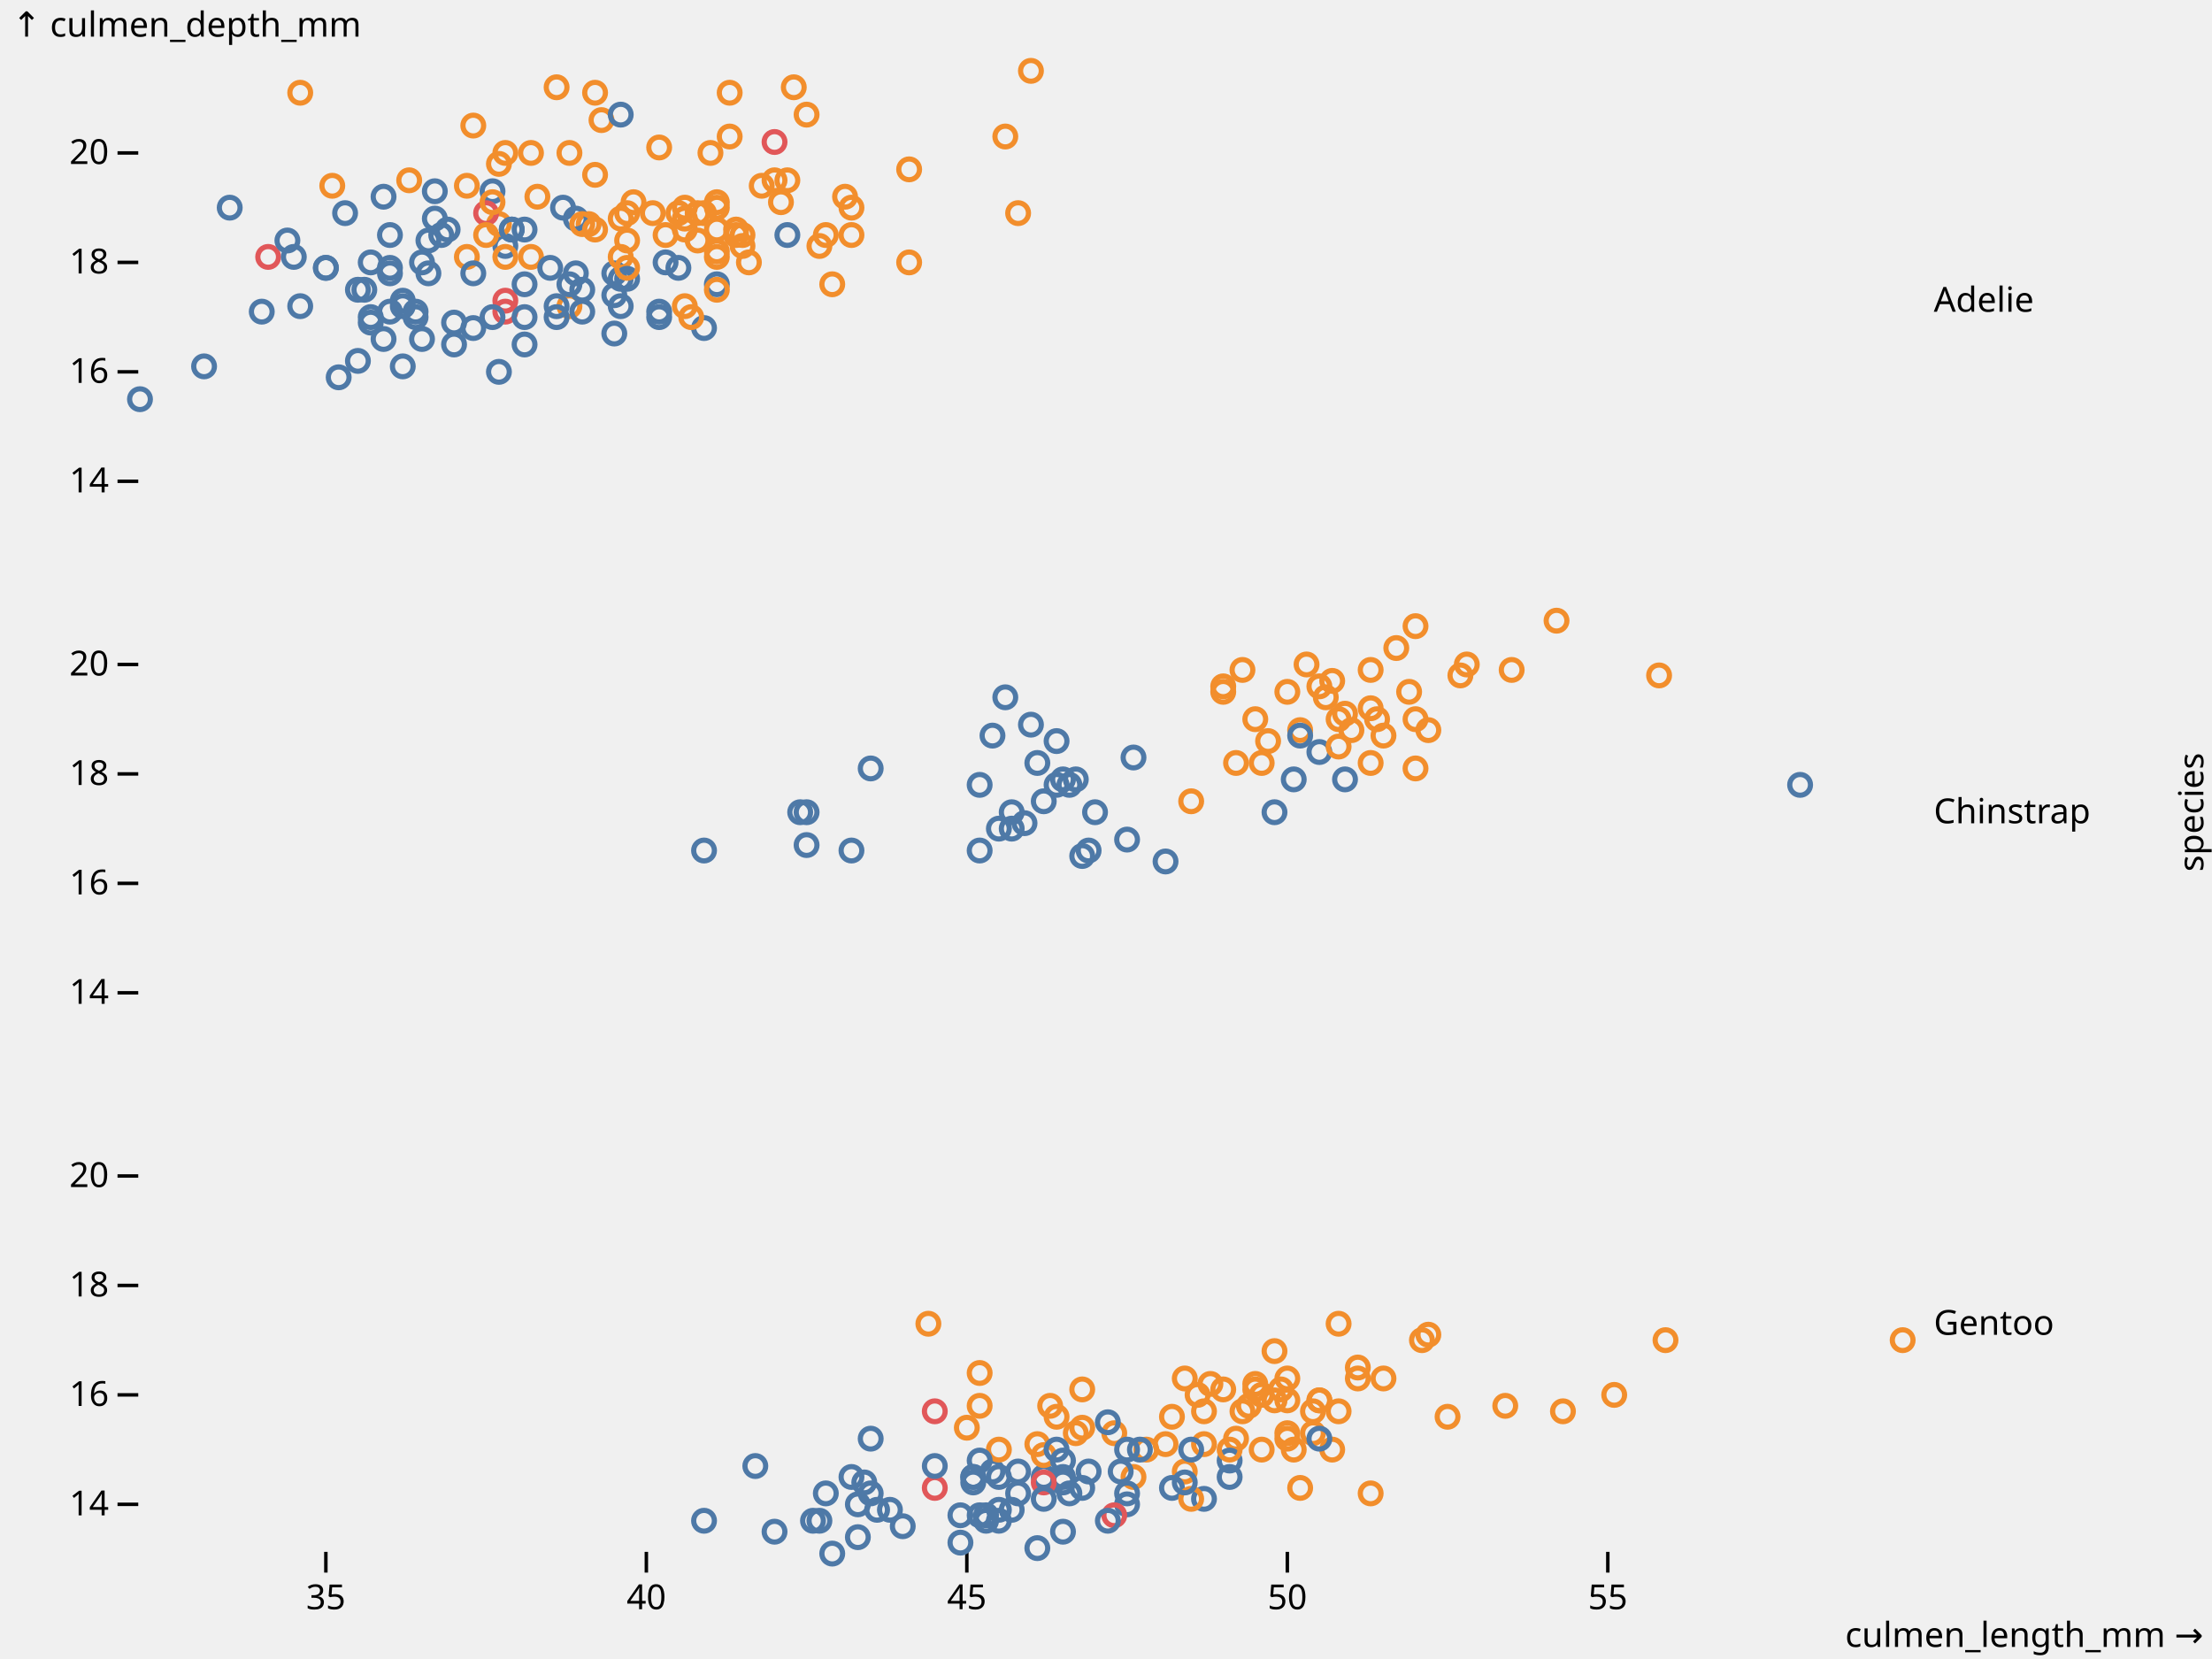
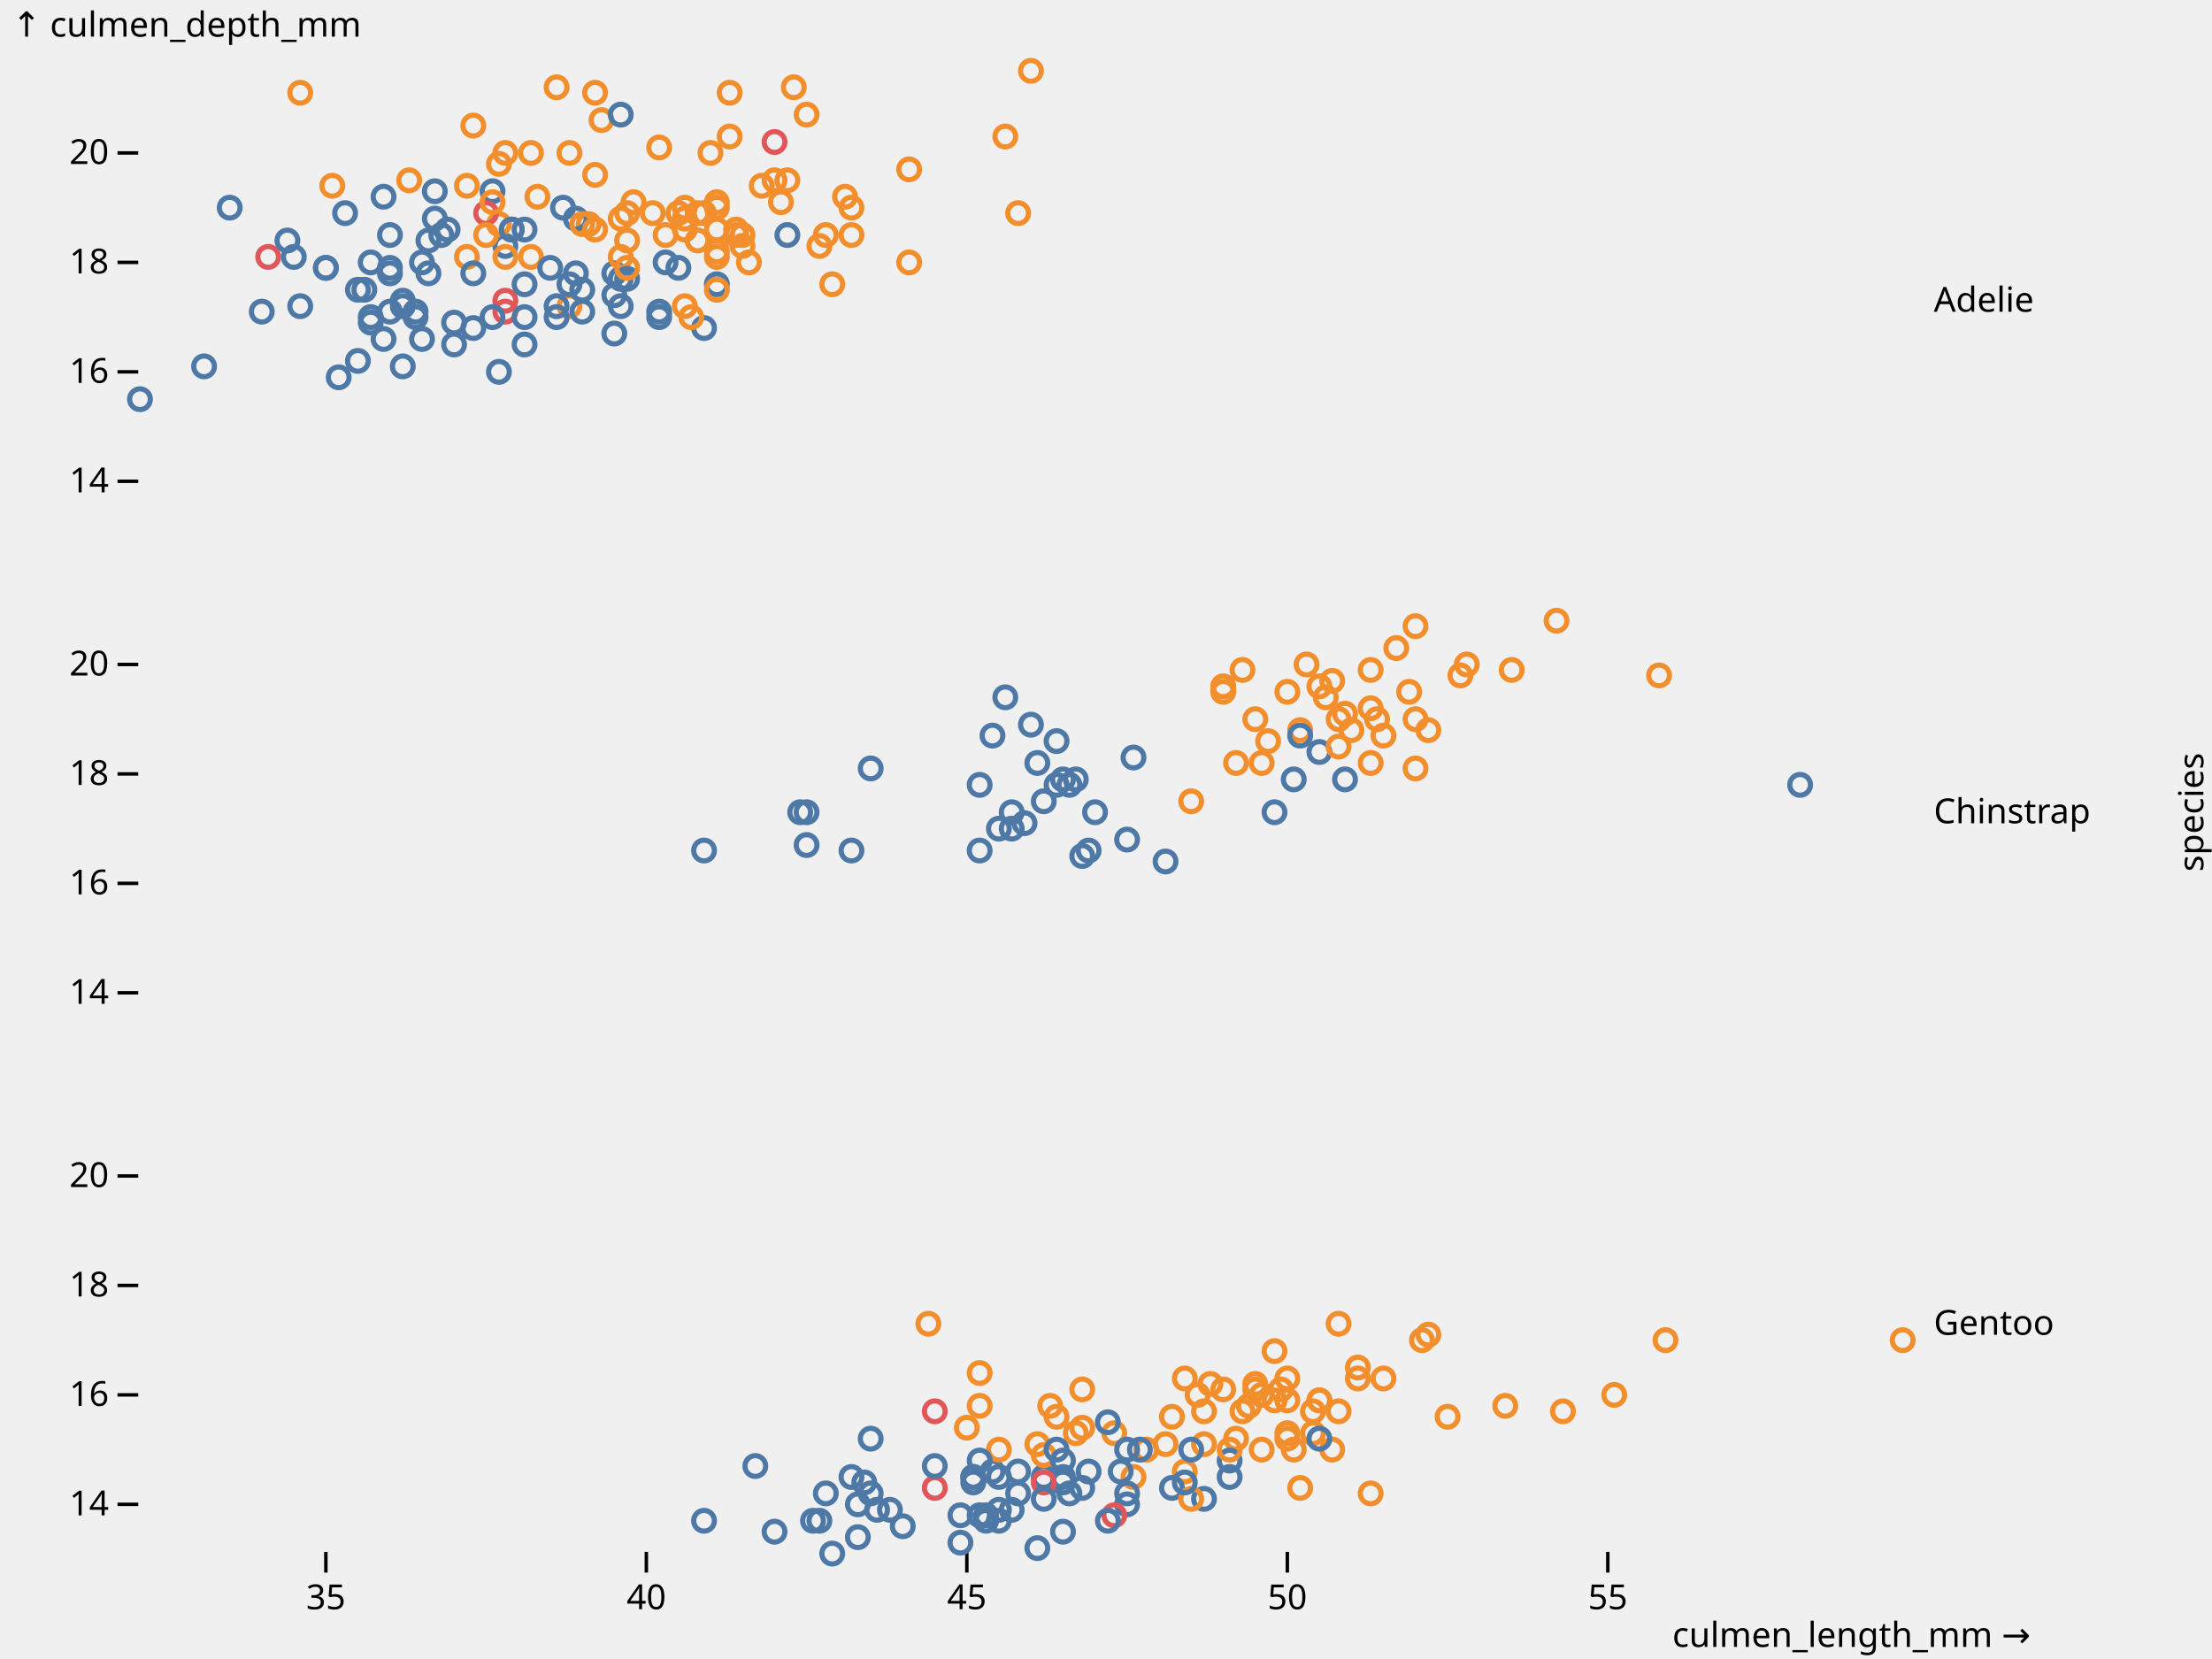
<svg xmlns="http://www.w3.org/2000/svg" class="plot" fill="currentColor" font-family="system-ui, sans-serif" font-size="10" text-anchor="middle" width="640" height="480" viewBox="0 0 640 480">
  <style>
    .plot {
      display: block;
      background: white;
      height: auto;
      height: intrinsic;
      max-width: 100%;
    }

    .plot text,
    .plot tspan {
      white-space: pre;
    }
  </style>
  <g aria-label="fy-axis tick label" transform="translate(9.5,0.5)">
    <g text-anchor="start" transform="translate(0,0)">
      <text y="0.32em" transform="translate(550,86.5)">Adelie</text>
    </g>
    <g text-anchor="start" transform="translate(0,148)">
      <text y="0.32em" transform="translate(550,86.5)">Chinstrap</text>
    </g>
    <g text-anchor="start" transform="translate(0,296)">
      <text y="0.32em" transform="translate(550,86.5)">Gentoo</text>
    </g>
  </g>
  <g aria-label="fy-axis label" transform="translate(87.5,0.5)">
    <text transform="translate(550,234.5) rotate(-90)">species</text>
  </g>
  <g aria-label="y-axis tick" transform="translate(0,0.5)">
    <g fill="none" stroke="currentColor" transform="translate(0,0)">
      <path transform="translate(40,138.75)" d="M0,0L-6,0" />
      <path transform="translate(40,107.0833)" d="M0,0L-6,0" />
      <path transform="translate(40,75.41667)" d="M0,0L-6,0" />
      <path transform="translate(40,43.75)" d="M0,0L-6,0" />
    </g>
    <g fill="none" stroke="currentColor" transform="translate(0,148)">
      <path transform="translate(40,138.75)" d="M0,0L-6,0" />
      <path transform="translate(40,107.0833)" d="M0,0L-6,0" />
      <path transform="translate(40,75.41667)" d="M0,0L-6,0" />
      <path transform="translate(40,43.75)" d="M0,0L-6,0" />
    </g>
    <g fill="none" stroke="currentColor" transform="translate(0,296)">
      <path transform="translate(40,138.75)" d="M0,0L-6,0" />
      <path transform="translate(40,107.0833)" d="M0,0L-6,0" />
      <path transform="translate(40,75.41667)" d="M0,0L-6,0" />
      <path transform="translate(40,43.75)" d="M0,0L-6,0" />
    </g>
  </g>
  <g aria-label="y-axis tick label" transform="translate(-8.5,0.5)">
    <g text-anchor="end" font-variant="tabular-nums" transform="translate(0,0)">
      <text y="0.32em" transform="translate(40,138.75)">14</text>
      <text y="0.32em" transform="translate(40,107.0833)">16</text>
      <text y="0.32em" transform="translate(40,75.41667)">18</text>
      <text y="0.32em" transform="translate(40,43.75)">20</text>
    </g>
    <g text-anchor="end" font-variant="tabular-nums" transform="translate(0,148)">
      <text y="0.32em" transform="translate(40,138.75)">14</text>
      <text y="0.32em" transform="translate(40,107.0833)">16</text>
      <text y="0.32em" transform="translate(40,75.41667)">18</text>
      <text y="0.32em" transform="translate(40,43.75)">20</text>
    </g>
    <g text-anchor="end" font-variant="tabular-nums" transform="translate(0,296)">
      <text y="0.32em" transform="translate(40,138.75)">14</text>
      <text y="0.32em" transform="translate(40,107.0833)">16</text>
      <text y="0.32em" transform="translate(40,75.41667)">18</text>
      <text y="0.32em" transform="translate(40,43.75)">20</text>
    </g>
  </g>
  <g aria-label="y-axis label" text-anchor="start" transform="translate(-36.5,-16.5)">
    <text y="0.71em" transform="translate(40,20)">↑ culmen_depth_mm</text>
  </g>
  <g aria-label="x-axis tick" transform="translate(0.5,0)">
    <g fill="none" stroke="currentColor" transform="translate(0,296)">
      <path transform="translate(93.78182,153)" d="M0,0L0,6" />
      <path transform="translate(186.5091,153)" d="M0,0L0,6" />
      <path transform="translate(279.2364,153)" d="M0,0L0,6" />
      <path transform="translate(371.9636,153)" d="M0,0L0,6" />
      <path transform="translate(464.6909,153)" d="M0,0L0,6" />
    </g>
  </g>
  <g aria-label="x-axis tick label" transform="translate(0.5,9.5)">
    <g font-variant="tabular-nums" transform="translate(0,296)">
      <text y="0.71em" transform="translate(93.78182,153)">35</text>
      <text y="0.71em" transform="translate(186.5091,153)">40</text>
      <text y="0.71em" transform="translate(279.2364,153)">45</text>
      <text y="0.71em" transform="translate(371.9636,153)">50</text>
      <text y="0.71em" transform="translate(464.6909,153)">55</text>
    </g>
  </g>
-   <g aria-label="x-axis label" text-anchor="end" transform="translate(87.5,27.5)">
+   <g aria-label="x-axis label" text-anchor="end" transform="translate(37.5,27.5)">
    <text transform="translate(550,449)">culmen_length_mm →</text>
  </g>
  <g aria-label="dot" transform="translate(0.5,0.5)">
    <g fill="none" stroke-width="1.5" transform="translate(0,0)">
      <circle cx="169.818" cy="64.333" r="3" stroke="#f28e2c" />
      <circle cx="177.236" cy="84.917" r="3" stroke="#4e79a7" />
      <circle cx="192.073" cy="75.417" r="3" stroke="#4e79a7" />
      <circle cx="125.309" cy="54.833" r="3" stroke="#4e79a7" />
      <circle cx="173.527" cy="34.25" r="3" stroke="#f28e2c" />
      <circle cx="166.109" cy="78.583" r="3" stroke="#4e79a7" />
      <circle cx="171.673" cy="50.083" r="3" stroke="#f28e2c" />
      <circle cx="77.091" cy="73.833" r="3" stroke="#e15759" />
      <circle cx="223.6" cy="40.583" r="3" stroke="#e15759" />
      <circle cx="145.709" cy="89.667" r="3" stroke="#e15759" />
      <circle cx="145.709" cy="86.5" r="3" stroke="#e15759" />
      <circle cx="206.909" cy="81.75" r="3" stroke="#4e79a7" />
      <circle cx="160.545" cy="24.75" r="3" stroke="#f28e2c" />
      <circle cx="86.364" cy="26.333" r="3" stroke="#f28e2c" />
      <circle cx="123.455" cy="78.583" r="3" stroke="#4e79a7" />
      <circle cx="162.4" cy="59.583" r="3" stroke="#4e79a7" />
      <circle cx="232.873" cy="32.667" r="3" stroke="#f28e2c" />
      <circle cx="82.655" cy="69.083" r="3" stroke="#4e79a7" />
      <circle cx="297.782" cy="20" r="3" stroke="#f28e2c" />
      <circle cx="145.709" cy="70.667" r="3" stroke="#4e79a7" />
      <circle cx="143.855" cy="64.333" r="3" stroke="#f28e2c" />
      <circle cx="110.473" cy="56.417" r="3" stroke="#4e79a7" />
      <circle cx="153.127" cy="73.833" r="3" stroke="#f28e2c" />
      <circle cx="164.255" cy="88.083" r="3" stroke="#f28e2c" />
      <circle cx="99.345" cy="61.167" r="3" stroke="#4e79a7" />
      <circle cx="197.636" cy="65.917" r="3" stroke="#f28e2c" />
      <circle cx="195.782" cy="77" r="3" stroke="#4e79a7" />
      <circle cx="147.564" cy="65.917" r="3" stroke="#4e79a7" />
      <circle cx="195.782" cy="61.167" r="3" stroke="#f28e2c" />
      <circle cx="177.236" cy="96" r="3" stroke="#4e79a7" />
      <circle cx="134.582" cy="73.833" r="3" stroke="#f28e2c" />
      <circle cx="177.236" cy="78.583" r="3" stroke="#4e79a7" />
      <circle cx="203.2" cy="61.167" r="3" stroke="#f28e2c" />
      <circle cx="119.745" cy="91.25" r="3" stroke="#4e79a7" />
      <circle cx="171.673" cy="26.333" r="3" stroke="#f28e2c" />
      <circle cx="164.255" cy="43.75" r="3" stroke="#f28e2c" />
      <circle cx="227.309" cy="67.5" r="3" stroke="#4e79a7" />
      <circle cx="142" cy="54.833" r="3" stroke="#4e79a7" />
      <circle cx="182.8" cy="58" r="3" stroke="#f28e2c" />
      <circle cx="121.6" cy="75.417" r="3" stroke="#4e79a7" />
      <circle cx="201.345" cy="69.083" r="3" stroke="#f28e2c" />
      <circle cx="112.327" cy="67.5" r="3" stroke="#4e79a7" />
      <circle cx="262.545" cy="48.5" r="3" stroke="#f28e2c" />
      <circle cx="130.873" cy="92.833" r="3" stroke="#4e79a7" />
      <circle cx="179.091" cy="62.75" r="3" stroke="#f28e2c" />
      <circle cx="206.909" cy="59.583" r="3" stroke="#f28e2c" />
      <circle cx="140.145" cy="61.167" r="3" stroke="#e15759" />
      <circle cx="112.327" cy="77" r="3" stroke="#4e79a7" />
      <circle cx="229.164" cy="24.75" r="3" stroke="#f28e2c" />
      <circle cx="179.091" cy="80.167" r="3" stroke="#4e79a7" />
      <circle cx="188.364" cy="61.167" r="3" stroke="#f28e2c" />
      <circle cx="93.782" cy="77" r="3" stroke="#4e79a7" />
      <circle cx="223.6" cy="51.667" r="3" stroke="#f28e2c" />
      <circle cx="84.509" cy="73.833" r="3" stroke="#4e79a7" />
      <circle cx="212.473" cy="65.917" r="3" stroke="#f28e2c" />
      <circle cx="167.964" cy="83.333" r="3" stroke="#4e79a7" />
      <circle cx="197.636" cy="62.75" r="3" stroke="#f28e2c" />
      <circle cx="121.6" cy="97.583" r="3" stroke="#4e79a7" />
      <circle cx="142" cy="58" r="3" stroke="#f28e2c" />
      <circle cx="106.764" cy="92.833" r="3" stroke="#4e79a7" />
      <circle cx="210.618" cy="26.333" r="3" stroke="#f28e2c" />
      <circle cx="142" cy="91.25" r="3" stroke="#4e79a7" />
      <circle cx="206.909" cy="72.25" r="3" stroke="#f28e2c" />
      <circle cx="119.745" cy="89.667" r="3" stroke="#4e79a7" />
      <circle cx="216.182" cy="75.417" r="3" stroke="#f28e2c" />
      <circle cx="103.055" cy="103.917" r="3" stroke="#4e79a7" />
      <circle cx="206.909" cy="58" r="3" stroke="#f28e2c" />
      <circle cx="110.473" cy="97.583" r="3" stroke="#4e79a7" />
      <circle cx="219.891" cy="53.25" r="3" stroke="#f28e2c" />
      <circle cx="65.964" cy="59.583" r="3" stroke="#4e79a7" />
      <circle cx="180.945" cy="69.083" r="3" stroke="#f28e2c" />
      <circle cx="179.091" cy="88.083" r="3" stroke="#4e79a7" />
      <circle cx="294.073" cy="61.167" r="3" stroke="#f28e2c" />
      <circle cx="103.055" cy="83.333" r="3" stroke="#4e79a7" />
      <circle cx="238.436" cy="67.5" r="3" stroke="#f28e2c" />
      <circle cx="203.2" cy="94.417" r="3" stroke="#4e79a7" />
      <circle cx="134.582" cy="53.25" r="3" stroke="#f28e2c" />
      <circle cx="116.036" cy="105.5" r="3" stroke="#4e79a7" />
      <circle cx="225.455" cy="58" r="3" stroke="#f28e2c" />
      <circle cx="86.364" cy="88.083" r="3" stroke="#4e79a7" />
      <circle cx="240.291" cy="81.75" r="3" stroke="#f28e2c" />
      <circle cx="125.309" cy="62.75" r="3" stroke="#4e79a7" />
      <circle cx="95.636" cy="53.25" r="3" stroke="#f28e2c" />
      <circle cx="136.436" cy="78.583" r="3" stroke="#4e79a7" />
      <circle cx="210.618" cy="39" r="3" stroke="#f28e2c" />
      <circle cx="117.891" cy="51.667" r="3" stroke="#f28e2c" />
      <circle cx="129.018" cy="65.917" r="3" stroke="#4e79a7" />
      <circle cx="154.982" cy="56.417" r="3" stroke="#f28e2c" />
      <circle cx="166.109" cy="62.75" r="3" stroke="#4e79a7" />
      <circle cx="106.764" cy="75.417" r="3" stroke="#4e79a7" />
      <circle cx="206.909" cy="73.833" r="3" stroke="#f28e2c" />
      <circle cx="75.236" cy="89.667" r="3" stroke="#4e79a7" />
      <circle cx="179.091" cy="73.833" r="3" stroke="#f28e2c" />
      <circle cx="116.036" cy="86.5" r="3" stroke="#4e79a7" />
      <circle cx="201.345" cy="61.167" r="3" stroke="#f28e2c" />
      <circle cx="151.273" cy="65.917" r="3" stroke="#4e79a7" />
      <circle cx="192.073" cy="67.5" r="3" stroke="#f28e2c" />
      <circle cx="58.545" cy="105.5" r="3" stroke="#4e79a7" />
      <circle cx="245.855" cy="67.5" r="3" stroke="#f28e2c" />
      <circle cx="93.782" cy="77" r="3" stroke="#4e79a7" />
      <circle cx="205.055" cy="43.75" r="3" stroke="#f28e2c" />
      <circle cx="143.855" cy="107.083" r="3" stroke="#4e79a7" />
      <circle cx="145.709" cy="43.75" r="3" stroke="#f28e2c" />
      <circle cx="147.564" cy="65.917" r="3" stroke="#4e79a7" />
      <circle cx="180.945" cy="61.167" r="3" stroke="#f28e2c" />
      <circle cx="160.545" cy="88.083" r="3" stroke="#4e79a7" />
      <circle cx="153.127" cy="43.75" r="3" stroke="#f28e2c" />
      <circle cx="151.273" cy="91.25" r="3" stroke="#4e79a7" />
      <circle cx="245.855" cy="59.583" r="3" stroke="#f28e2c" />
      <circle cx="151.273" cy="99.167" r="3" stroke="#4e79a7" />
      <circle cx="290.364" cy="39" r="3" stroke="#f28e2c" />
      <circle cx="180.945" cy="80.167" r="3" stroke="#4e79a7" />
      <circle cx="227.309" cy="51.667" r="3" stroke="#f28e2c" />
      <circle cx="179.091" cy="32.667" r="3" stroke="#4e79a7" />
      <circle cx="236.582" cy="70.667" r="3" stroke="#f28e2c" />
      <circle cx="160.545" cy="91.25" r="3" stroke="#4e79a7" />
      <circle cx="136.436" cy="35.833" r="3" stroke="#f28e2c" />
      <circle cx="106.764" cy="91.25" r="3" stroke="#4e79a7" />
      <circle cx="206.909" cy="65.917" r="3" stroke="#f28e2c" />
      <circle cx="116.036" cy="88.083" r="3" stroke="#4e79a7" />
      <circle cx="143.855" cy="46.917" r="3" stroke="#f28e2c" />
      <circle cx="190.218" cy="91.25" r="3" stroke="#4e79a7" />
      <circle cx="212.473" cy="67.5" r="3" stroke="#f28e2c" />
      <circle cx="97.491" cy="108.667" r="3" stroke="#4e79a7" />
      <circle cx="197.636" cy="59.583" r="3" stroke="#f28e2c" />
      <circle cx="164.255" cy="81.75" r="3" stroke="#4e79a7" />
      <circle cx="214.327" cy="70.667" r="3" stroke="#f28e2c" />
      <circle cx="167.964" cy="89.667" r="3" stroke="#4e79a7" />
      <circle cx="262.545" cy="75.417" r="3" stroke="#f28e2c" />
      <circle cx="158.691" cy="77" r="3" stroke="#4e79a7" />
      <circle cx="244" cy="56.417" r="3" stroke="#f28e2c" />
      <circle cx="127.164" cy="67.5" r="3" stroke="#4e79a7" />
      <circle cx="140.145" cy="67.5" r="3" stroke="#f28e2c" />
      <circle cx="151.273" cy="81.75" r="3" stroke="#4e79a7" />
      <circle cx="206.909" cy="83.333" r="3" stroke="#f28e2c" />
      <circle cx="104.909" cy="83.333" r="3" stroke="#4e79a7" />
      <circle cx="190.218" cy="42.167" r="3" stroke="#f28e2c" />
      <circle cx="130.873" cy="99.167" r="3" stroke="#4e79a7" />
      <circle cx="180.945" cy="77" r="3" stroke="#f28e2c" />
      <circle cx="190.218" cy="89.667" r="3" stroke="#4e79a7" />
      <circle cx="197.636" cy="88.083" r="3" stroke="#f28e2c" />
      <circle cx="40" cy="115" r="3" stroke="#4e79a7" />
      <circle cx="199.491" cy="91.25" r="3" stroke="#f28e2c" />
      <circle cx="136.436" cy="94.417" r="3" stroke="#4e79a7" />
      <circle cx="167.964" cy="64.333" r="3" stroke="#f28e2c" />
      <circle cx="171.673" cy="65.917" r="3" stroke="#f28e2c" />
      <circle cx="123.455" cy="69.083" r="3" stroke="#4e79a7" />
      <circle cx="112.327" cy="78.583" r="3" stroke="#4e79a7" />
      <circle cx="145.709" cy="73.833" r="3" stroke="#f28e2c" />
      <circle cx="112.327" cy="89.667" r="3" stroke="#4e79a7" />
      <circle cx="214.327" cy="67.5" r="3" stroke="#f28e2c" />
    </g>
    <g fill="none" stroke-width="1.5" transform="translate(0,148)">
      <circle cx="307.055" cy="77" r="3" stroke="#4e79a7" />
      <circle cx="371.964" cy="51.667" r="3" stroke="#f28e2c" />
      <circle cx="396.073" cy="56.417" r="3" stroke="#f28e2c" />
      <circle cx="286.655" cy="64.333" r="3" stroke="#4e79a7" />
      <circle cx="422.036" cy="46.917" r="3" stroke="#f28e2c" />
      <circle cx="282.945" cy="78.583" r="3" stroke="#4e79a7" />
      <circle cx="299.636" cy="72.25" r="3" stroke="#4e79a7" />
      <circle cx="396.073" cy="72.25" r="3" stroke="#f28e2c" />
      <circle cx="297.782" cy="61.167" r="3" stroke="#4e79a7" />
      <circle cx="396.073" cy="45.333" r="3" stroke="#f28e2c" />
      <circle cx="308.909" cy="78.583" r="3" stroke="#4e79a7" />
      <circle cx="403.491" cy="39" r="3" stroke="#f28e2c" />
      <circle cx="316.327" cy="86.5" r="3" stroke="#4e79a7" />
      <circle cx="409.055" cy="73.833" r="3" stroke="#f28e2c" />
      <circle cx="295.927" cy="89.667" r="3" stroke="#4e79a7" />
      <circle cx="381.236" cy="50.083" r="3" stroke="#f28e2c" />
      <circle cx="377.527" cy="43.75" r="3" stroke="#f28e2c" />
      <circle cx="520.327" cy="78.583" r="3" stroke="#4e79a7" />
      <circle cx="305.2" cy="65.917" r="3" stroke="#4e79a7" />
      <circle cx="357.127" cy="72.25" r="3" stroke="#f28e2c" />
      <circle cx="231.018" cy="86.5" r="3" stroke="#4e79a7" />
      <circle cx="344.145" cy="83.333" r="3" stroke="#f28e2c" />
      <circle cx="245.855" cy="97.583" r="3" stroke="#4e79a7" />
      <circle cx="383.091" cy="53.25" r="3" stroke="#f28e2c" />
      <circle cx="310.764" cy="77" r="3" stroke="#4e79a7" />
      <circle cx="409.055" cy="59.583" r="3" stroke="#f28e2c" />
      <circle cx="381.236" cy="69.083" r="3" stroke="#4e79a7" />
      <circle cx="362.691" cy="59.583" r="3" stroke="#f28e2c" />
      <circle cx="305.2" cy="78.583" r="3" stroke="#4e79a7" />
      <circle cx="423.891" cy="43.75" r="3" stroke="#f28e2c" />
      <circle cx="203.2" cy="97.583" r="3" stroke="#4e79a7" />
      <circle cx="449.855" cy="31.083" r="3" stroke="#f28e2c" />
      <circle cx="232.873" cy="96" r="3" stroke="#4e79a7" />
      <circle cx="390.509" cy="62.75" r="3" stroke="#f28e2c" />
      <circle cx="366.4" cy="65.917" r="3" stroke="#f28e2c" />
      <circle cx="325.6" cy="94.417" r="3" stroke="#4e79a7" />
      <circle cx="327.455" cy="70.667" r="3" stroke="#4e79a7" />
      <circle cx="409.055" cy="32.667" r="3" stroke="#f28e2c" />
      <circle cx="314.473" cy="97.583" r="3" stroke="#4e79a7" />
      <circle cx="436.873" cy="45.333" r="3" stroke="#f28e2c" />
      <circle cx="353.418" cy="51.667" r="3" stroke="#f28e2c" />
      <circle cx="301.491" cy="83.333" r="3" stroke="#4e79a7" />
      <circle cx="388.655" cy="58" r="3" stroke="#f28e2c" />
      <circle cx="288.509" cy="91.25" r="3" stroke="#4e79a7" />
      <circle cx="388.655" cy="77" r="3" stroke="#4e79a7" />
      <circle cx="386.8" cy="67.5" r="3" stroke="#f28e2c" />
      <circle cx="373.818" cy="77" r="3" stroke="#4e79a7" />
      <circle cx="353.418" cy="50.083" r="3" stroke="#f28e2c" />
      <circle cx="399.782" cy="64.333" r="3" stroke="#f28e2c" />
      <circle cx="368.255" cy="86.5" r="3" stroke="#4e79a7" />
      <circle cx="336.727" cy="100.75" r="3" stroke="#4e79a7" />
      <circle cx="397.927" cy="59.583" r="3" stroke="#f28e2c" />
      <circle cx="292.218" cy="86.5" r="3" stroke="#4e79a7" />
      <circle cx="384.945" cy="48.5" r="3" stroke="#f28e2c" />
      <circle cx="232.873" cy="86.5" r="3" stroke="#4e79a7" />
      <circle cx="412.764" cy="62.75" r="3" stroke="#f28e2c" />
      <circle cx="282.945" cy="97.583" r="3" stroke="#4e79a7" />
      <circle cx="358.982" cy="45.333" r="3" stroke="#f28e2c" />
      <circle cx="375.673" cy="62.75" r="3" stroke="#f28e2c" />
      <circle cx="290.364" cy="53.25" r="3" stroke="#4e79a7" />
      <circle cx="407.2" cy="51.667" r="3" stroke="#f28e2c" />
      <circle cx="312.618" cy="99.167" r="3" stroke="#4e79a7" />
      <circle cx="292.218" cy="91.25" r="3" stroke="#4e79a7" />
      <circle cx="479.527" cy="46.917" r="3" stroke="#f28e2c" />
      <circle cx="251.418" cy="73.833" r="3" stroke="#4e79a7" />
      <circle cx="364.545" cy="72.25" r="3" stroke="#f28e2c" />
      <circle cx="386.8" cy="59.583" r="3" stroke="#f28e2c" />
      <circle cx="375.673" cy="64.333" r="3" stroke="#4e79a7" />
    </g>
    <g fill="none" stroke-width="1.5" transform="translate(0,296)">
      <circle cx="299.636" cy="151.417" r="3" stroke="#4e79a7" />
      <circle cx="371.964" cy="102.333" r="3" stroke="#f28e2c" />
      <circle cx="347.855" cy="137.167" r="3" stroke="#4e79a7" />
      <circle cx="371.964" cy="119.75" r="3" stroke="#f28e2c" />
      <circle cx="327.455" cy="130.833" r="3" stroke="#f28e2c" />
      <circle cx="307.055" cy="146.667" r="3" stroke="#4e79a7" />
      <circle cx="286.655" cy="129.25" r="3" stroke="#4e79a7" />
      <circle cx="310.764" cy="118.167" r="3" stroke="#f28e2c" />
      <circle cx="247.709" cy="148.25" r="3" stroke="#4e79a7" />
      <circle cx="312.618" cy="116.583" r="3" stroke="#f28e2c" />
      <circle cx="203.2" cy="143.5" r="3" stroke="#4e79a7" />
      <circle cx="353.418" cy="105.5" r="3" stroke="#f28e2c" />
      <circle cx="288.509" cy="143.5" r="3" stroke="#4e79a7" />
      <circle cx="342.291" cy="129.25" r="3" stroke="#f28e2c" />
      <circle cx="294.073" cy="129.25" r="3" stroke="#4e79a7" />
      <circle cx="358.982" cy="111.833" r="3" stroke="#f28e2c" />
      <circle cx="223.6" cy="146.667" r="3" stroke="#4e79a7" />
      <circle cx="357.127" cy="119.75" r="3" stroke="#f28e2c" />
      <circle cx="301.491" cy="130.833" r="3" stroke="#4e79a7" />
      <circle cx="347.855" cy="121.333" r="3" stroke="#f28e2c" />
      <circle cx="375.673" cy="134" r="3" stroke="#f28e2c" />
      <circle cx="281.091" cy="130.833" r="3" stroke="#4e79a7" />
      <circle cx="307.055" cy="130.833" r="3" stroke="#4e79a7" />
      <circle cx="303.345" cy="110.25" r="3" stroke="#f28e2c" />
      <circle cx="240.291" cy="153" r="3" stroke="#4e79a7" />
      <circle cx="299.636" cy="121.333" r="3" stroke="#f28e2c" />
      <circle cx="269.964" cy="134" r="3" stroke="#e15759" />
      <circle cx="331.164" cy="122.917" r="3" stroke="#f28e2c" />
      <circle cx="338.582" cy="134" r="3" stroke="#4e79a7" />
      <circle cx="371.964" cy="118.167" r="3" stroke="#f28e2c" />
      <circle cx="321.891" cy="118.167" r="3" stroke="#f28e2c" />
      <circle cx="238.436" cy="135.583" r="3" stroke="#4e79a7" />
      <circle cx="281.091" cy="130.833" r="3" stroke="#4e79a7" />
      <circle cx="550" cy="91.25" r="3" stroke="#f28e2c" />
      <circle cx="355.273" cy="126.083" r="3" stroke="#4e79a7" />
      <circle cx="342.291" cy="102.333" r="3" stroke="#f28e2c" />
      <circle cx="234.727" cy="143.5" r="3" stroke="#4e79a7" />
      <circle cx="268.109" cy="86.5" r="3" stroke="#f28e2c" />
      <circle cx="260.691" cy="145.083" r="3" stroke="#4e79a7" />
      <circle cx="347.855" cy="111.833" r="3" stroke="#f28e2c" />
      <circle cx="236.582" cy="143.5" r="3" stroke="#4e79a7" />
      <circle cx="364.545" cy="107.083" r="3" stroke="#f28e2c" />
      <circle cx="284.8" cy="143.5" r="3" stroke="#4e79a7" />
      <circle cx="364.545" cy="122.917" r="3" stroke="#f28e2c" />
      <circle cx="381.236" cy="108.667" r="3" stroke="#f28e2c" />
      <circle cx="253.273" cy="140.333" r="3" stroke="#4e79a7" />
      <circle cx="288.509" cy="140.333" r="3" stroke="#4e79a7" />
      <circle cx="381.236" cy="108.667" r="3" stroke="#f28e2c" />
      <circle cx="277.382" cy="149.833" r="3" stroke="#4e79a7" />
      <circle cx="282.945" cy="110.25" r="3" stroke="#f28e2c" />
      <circle cx="308.909" cy="135.583" r="3" stroke="#4e79a7" />
      <circle cx="344.145" cy="137.167" r="3" stroke="#f28e2c" />
      <circle cx="281.091" cy="132.417" r="3" stroke="#4e79a7" />
      <circle cx="373.818" cy="122.917" r="3" stroke="#f28e2c" />
      <circle cx="307.055" cy="132.417" r="3" stroke="#4e79a7" />
      <circle cx="279.236" cy="116.583" r="3" stroke="#f28e2c" />
      <circle cx="256.982" cy="140.333" r="3" stroke="#4e79a7" />
      <circle cx="288.509" cy="122.917" r="3" stroke="#f28e2c" />
      <circle cx="245.855" cy="130.833" r="3" stroke="#4e79a7" />
      <circle cx="379.382" cy="118.167" r="3" stroke="#f28e2c" />
      <circle cx="284.8" cy="141.917" r="3" stroke="#4e79a7" />
      <circle cx="301.491" cy="124.5" r="3" stroke="#f28e2c" />
      <circle cx="292.218" cy="140.333" r="3" stroke="#4e79a7" />
      <circle cx="451.709" cy="111.833" r="3" stroke="#f28e2c" />
      <circle cx="294.073" cy="135.583" r="3" stroke="#4e79a7" />
      <circle cx="368.255" cy="94.417" r="3" stroke="#f28e2c" />
      <circle cx="301.491" cy="132.417" r="3" stroke="#e15759" />
      <circle cx="362.691" cy="103.917" r="3" stroke="#f28e2c" />
      <circle cx="251.418" cy="135.583" r="3" stroke="#4e79a7" />
      <circle cx="384.945" cy="122.917" r="3" stroke="#f28e2c" />
      <circle cx="329.309" cy="122.917" r="3" stroke="#4e79a7" />
      <circle cx="305.2" cy="113.417" r="3" stroke="#f28e2c" />
      <circle cx="338.582" cy="113.417" r="3" stroke="#f28e2c" />
      <circle cx="307.055" cy="126.083" r="3" stroke="#4e79a7" />
      <circle cx="305.2" cy="122.917" r="3" stroke="#4e79a7" />
      <circle cx="346" cy="107.083" r="3" stroke="#f28e2c" />
      <circle cx="325.6" cy="135.583" r="3" stroke="#4e79a7" />
      <circle cx="392.364" cy="102.333" r="3" stroke="#f28e2c" />
      <circle cx="282.945" cy="141.917" r="3" stroke="#4e79a7" />
      <circle cx="282.945" cy="100.75" r="3" stroke="#f28e2c" />
      <circle cx="355.273" cy="130.833" r="3" stroke="#4e79a7" />
      <circle cx="418.327" cy="113.417" r="3" stroke="#f28e2c" />
      <circle cx="323.745" cy="129.25" r="3" stroke="#4e79a7" />
      <circle cx="371.964" cy="108.667" r="3" stroke="#f28e2c" />
      <circle cx="277.382" cy="141.917" r="3" stroke="#4e79a7" />
      <circle cx="386.8" cy="86.5" r="3" stroke="#f28e2c" />
      <circle cx="249.564" cy="132.417" r="3" stroke="#4e79a7" />
      <circle cx="396.073" cy="135.583" r="3" stroke="#f28e2c" />
      <circle cx="325.6" cy="138.75" r="3" stroke="#4e79a7" />
      <circle cx="410.909" cy="91.25" r="3" stroke="#f28e2c" />
      <circle cx="325.6" cy="122.917" r="3" stroke="#4e79a7" />
      <circle cx="412.764" cy="89.667" r="3" stroke="#f28e2c" />
      <circle cx="288.509" cy="130.833" r="3" stroke="#4e79a7" />
      <circle cx="362.691" cy="105.5" r="3" stroke="#f28e2c" />
      <circle cx="269.964" cy="127.667" r="3" stroke="#4e79a7" />
      <circle cx="386.8" cy="111.833" r="3" stroke="#f28e2c" />
      <circle cx="360.836" cy="110.25" r="3" stroke="#f28e2c" />
      <circle cx="314.473" cy="129.25" r="3" stroke="#4e79a7" />
      <circle cx="342.291" cy="132.417" r="3" stroke="#4e79a7" />
      <circle cx="392.364" cy="99.167" r="3" stroke="#f28e2c" />
      <circle cx="344.145" cy="122.917" r="3" stroke="#4e79a7" />
      <circle cx="481.382" cy="91.25" r="3" stroke="#f28e2c" />
      <circle cx="320.036" cy="115" r="3" stroke="#4e79a7" />
      <circle cx="355.273" cy="122.917" r="3" stroke="#f28e2c" />
      <circle cx="321.891" cy="141.917" r="3" stroke="#e15759" />
      <circle cx="312.618" cy="105.5" r="3" stroke="#f28e2c" />
      <circle cx="218.036" cy="127.667" r="3" stroke="#4e79a7" />
      <circle cx="435.018" cy="110.25" r="3" stroke="#f28e2c" />
      <circle cx="247.709" cy="138.75" r="3" stroke="#4e79a7" />
      <circle cx="336.727" cy="121.333" r="3" stroke="#f28e2c" />
      <circle cx="381.236" cy="119.75" r="3" stroke="#4e79a7" />
      <circle cx="368.255" cy="108.667" r="3" stroke="#f28e2c" />
      <circle cx="251.418" cy="119.75" r="3" stroke="#4e79a7" />
      <circle cx="399.782" cy="102.333" r="3" stroke="#f28e2c" />
      <circle cx="301.491" cy="137.167" r="3" stroke="#4e79a7" />
      <circle cx="466.545" cy="107.083" r="3" stroke="#f28e2c" />
      <circle cx="269.964" cy="111.833" r="3" stroke="#e15759" />
      <circle cx="349.709" cy="103.917" r="3" stroke="#f28e2c" />
      <circle cx="320.036" cy="143.5" r="3" stroke="#4e79a7" />
      <circle cx="312.618" cy="134" r="3" stroke="#4e79a7" />
      <circle cx="379.382" cy="111.833" r="3" stroke="#f28e2c" />
      <circle cx="282.945" cy="126.083" r="3" stroke="#4e79a7" />
      <circle cx="370.109" cy="105.5" r="3" stroke="#f28e2c" />
    </g>
  </g>
  <g aria-label="crosshair rule" transform="translate(0.5,0)">
    <g stroke="currentColor" stroke-opacity="0.2" pointer-events="none" transform="translate(0,0)" />
    <g stroke="currentColor" stroke-opacity="0.2" pointer-events="none" transform="translate(0,148)" />
    <g stroke="currentColor" stroke-opacity="0.2" pointer-events="none" transform="translate(0,296)" />
  </g>
  <g aria-label="crosshair rule" transform="translate(0,0.5)">
    <g stroke="currentColor" stroke-opacity="0.2" pointer-events="none" transform="translate(0,0)" />
    <g stroke="currentColor" stroke-opacity="0.2" pointer-events="none" transform="translate(0,148)" />
    <g stroke="currentColor" stroke-opacity="0.2" pointer-events="none" transform="translate(0,296)" />
  </g>
  <g aria-label="crosshair text" transform="translate(0.5,9.5)">
    <g stroke="white" stroke-width="5" stroke-linejoin="round" paint-order="stroke" pointer-events="none" font-variant="tabular-nums" transform="translate(0,0)" />
    <g stroke="white" stroke-width="5" stroke-linejoin="round" paint-order="stroke" pointer-events="none" font-variant="tabular-nums" transform="translate(0,148)" />
    <g stroke="white" stroke-width="5" stroke-linejoin="round" paint-order="stroke" pointer-events="none" font-variant="tabular-nums" transform="translate(0,296)" />
  </g>
  <g aria-label="crosshair text" transform="translate(-8.5,0.5)">
    <g stroke="white" stroke-width="5" stroke-linejoin="round" paint-order="stroke" pointer-events="none" text-anchor="end" font-variant="tabular-nums" transform="translate(0,0)" />
    <g stroke="white" stroke-width="5" stroke-linejoin="round" paint-order="stroke" pointer-events="none" text-anchor="end" font-variant="tabular-nums" transform="translate(0,148)" />
    <g stroke="white" stroke-width="5" stroke-linejoin="round" paint-order="stroke" pointer-events="none" text-anchor="end" font-variant="tabular-nums" transform="translate(0,296)" />
  </g>
</svg>
